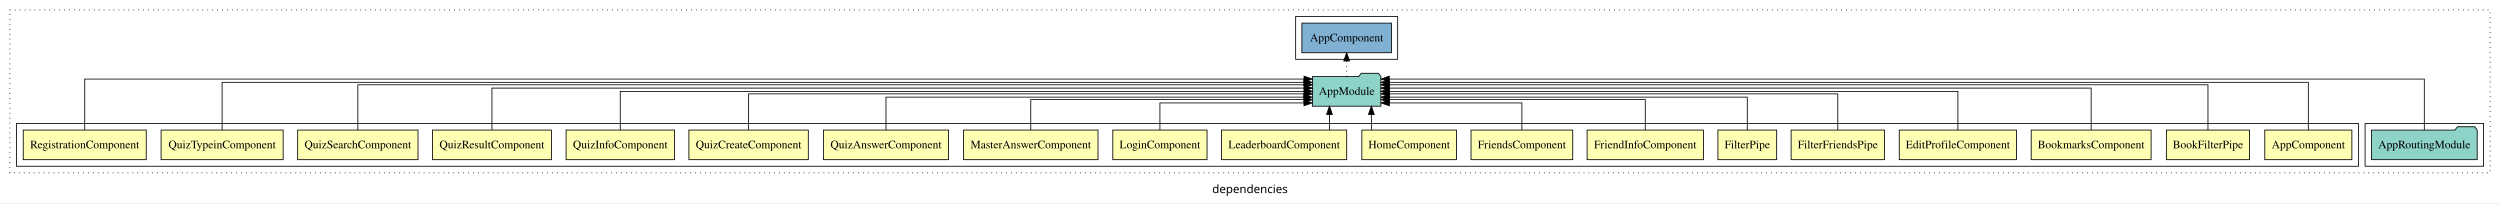
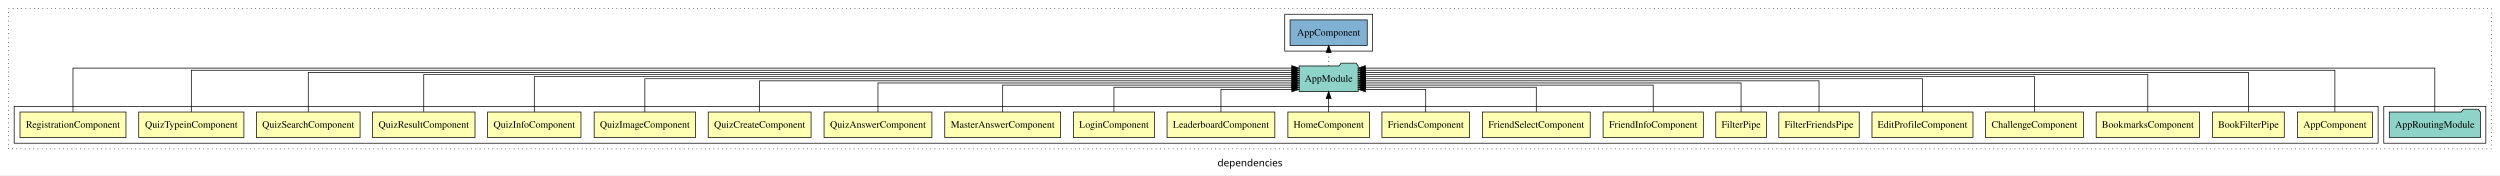
- <svg xmlns="http://www.w3.org/2000/svg" width="3039pt" height="247pt" viewBox="0.00 0.00 3039.00 246.80">
+ <svg xmlns="http://www.w3.org/2000/svg" width="3528pt" height="247pt" viewBox="0.00 0.00 3528.00 246.80">
  <g id="graph0" class="graph" transform="scale(1 1) rotate(0) translate(4 242.8)">
-     <polygon fill="white" stroke="transparent" points="-4,4 -4,-242.8 3035,-242.8 3035,4 -4,4" />
-     <text text-anchor="middle" x="1515.5" y="-8.2" font-family="sans-serif" font-size="14.00">dependencies</text>
+     <polygon fill="white" stroke="transparent" points="-4,4 -4,-242.8 3524,-242.8 3524,4 -4,4" />
+     <text text-anchor="middle" x="1760" y="-8.2" font-family="sans-serif" font-size="14.00">dependencies</text>
    <g id="clust1" class="cluster">
-       <polygon fill="none" stroke="black" stroke-dasharray="1,5" points="8,-32.8 8,-230.8 3023,-230.8 3023,-32.8 8,-32.8" />
-     </g>
-     <g id="clust22" class="cluster">
-       <polygon fill="none" stroke="black" points="2871,-40.8 2871,-92.8 3015,-92.8 3015,-40.8 2871,-40.8" />
-     </g>
-     <g id="clust24" class="cluster">
-       <polygon fill="none" stroke="black" points="1571,-170.8 1571,-222.8 1695,-222.8 1695,-170.8 1571,-170.8" />
+       <polygon fill="none" stroke="black" stroke-dasharray="1,5" points="8,-32.8 8,-230.8 3512,-230.8 3512,-32.8 8,-32.8" />
+     </g>
+     <g id="clust25" class="cluster">
+       <polygon fill="none" stroke="black" points="3360,-40.8 3360,-92.8 3504,-92.8 3504,-40.8 3360,-40.8" />
+     </g>
+     <g id="clust27" class="cluster">
+       <polygon fill="none" stroke="black" points="1809,-170.8 1809,-222.8 1933,-222.8 1933,-170.8 1809,-170.8" />
    </g>
    <g id="clust2" class="cluster">
-       <polygon fill="none" stroke="black" points="16,-40.8 16,-92.8 2863,-92.8 2863,-40.8 16,-40.8" />
+       <polygon fill="none" stroke="black" points="16,-40.8 16,-92.8 3352,-92.8 3352,-40.8 16,-40.8" />
    </g>
    <g id="node1" class="node">
-       <polygon fill="#ffffb3" stroke="black" points="2854.94,-84.8 2749.06,-84.8 2749.06,-48.8 2854.94,-48.8 2854.94,-84.8" />
-       <text text-anchor="middle" x="2802" y="-62.6" font-family="Times,serif" font-size="14.00">AppComponent</text>
-     </g>
-     <g id="node20" class="node">
-       <polygon fill="#8dd3c7" stroke="black" points="1674.66,-149.8 1671.66,-153.8 1650.66,-153.8 1647.66,-149.8 1591.34,-149.8 1591.34,-113.8 1674.66,-113.8 1674.66,-149.8" />
-       <text text-anchor="middle" x="1633" y="-127.6" font-family="Times,serif" font-size="14.00">AppModule</text>
+       <polygon fill="#ffffb3" stroke="black" points="3343.94,-84.8 3238.06,-84.8 3238.06,-48.8 3343.94,-48.8 3343.94,-84.8" />
+       <text text-anchor="middle" x="3291" y="-62.6" font-family="Times,serif" font-size="14.00">AppComponent</text>
+     </g>
+     <g id="node23" class="node">
+       <polygon fill="#8dd3c7" stroke="black" points="1912.66,-149.8 1909.66,-153.8 1888.66,-153.8 1885.66,-149.8 1829.34,-149.8 1829.34,-113.8 1912.66,-113.8 1912.66,-149.8" />
+       <text text-anchor="middle" x="1871" y="-127.6" font-family="Times,serif" font-size="14.00">AppModule</text>
    </g>
    <g id="edge1" class="edge">
-       <path fill="none" stroke="black" d="M2802,-84.81C2802,-107.29 2802,-142.8 2802,-142.8 2802,-142.8 1684.95,-142.8 1684.95,-142.8" />
-       <polygon fill="black" stroke="black" points="1684.95,-139.3 1674.95,-142.8 1684.95,-146.3 1684.95,-139.3" />
+       <path fill="none" stroke="black" d="M3291,-85.05C3291,-107.82 3291,-143.8 3291,-143.8 3291,-143.8 1922.73,-143.8 1922.73,-143.8" />
+       <polygon fill="black" stroke="black" points="1922.73,-140.3 1912.73,-143.8 1922.73,-147.3 1922.73,-140.3" />
    </g>
    <g id="node2" class="node">
-       <polygon fill="#ffffb3" stroke="black" points="2730.56,-84.8 2629.44,-84.8 2629.44,-48.8 2730.56,-48.8 2730.56,-84.8" />
-       <text text-anchor="middle" x="2680" y="-62.6" font-family="Times,serif" font-size="14.00">BookFilterPipe</text>
+       <polygon fill="#ffffb3" stroke="black" points="3219.56,-84.8 3118.44,-84.8 3118.44,-48.8 3219.56,-48.8 3219.56,-84.8" />
+       <text text-anchor="middle" x="3169" y="-62.6" font-family="Times,serif" font-size="14.00">BookFilterPipe</text>
    </g>
    <g id="edge2" class="edge">
-       <path fill="none" stroke="black" d="M2680,-84.84C2680,-106.46 2680,-139.8 2680,-139.8 2680,-139.8 1684.69,-139.8 1684.69,-139.8" />
-       <polygon fill="black" stroke="black" points="1684.69,-136.3 1674.69,-139.8 1684.69,-143.3 1684.69,-136.3" />
+       <path fill="none" stroke="black" d="M3169,-85.09C3169,-107.01 3169,-140.8 3169,-140.8 3169,-140.8 1922.72,-140.8 1922.72,-140.8" />
+       <polygon fill="black" stroke="black" points="1922.72,-137.3 1912.72,-140.8 1922.72,-144.3 1922.72,-137.3" />
    </g>
    <g id="node3" class="node">
-       <polygon fill="#ffffb3" stroke="black" points="2610.88,-84.8 2465.12,-84.8 2465.12,-48.8 2610.88,-48.8 2610.88,-84.8" />
-       <text text-anchor="middle" x="2538" y="-62.6" font-family="Times,serif" font-size="14.00">BookmarksComponent</text>
+       <polygon fill="#ffffb3" stroke="black" points="3099.88,-84.8 2954.12,-84.8 2954.12,-48.8 3099.88,-48.8 3099.88,-84.8" />
+       <text text-anchor="middle" x="3027" y="-62.6" font-family="Times,serif" font-size="14.00">BookmarksComponent</text>
    </g>
    <g id="edge3" class="edge">
-       <path fill="none" stroke="black" d="M2538,-84.93C2538,-105.37 2538,-135.8 2538,-135.8 2538,-135.8 1684.83,-135.8 1684.83,-135.8" />
-       <polygon fill="black" stroke="black" points="1684.84,-132.3 1674.83,-135.8 1684.83,-139.3 1684.84,-132.3" />
+       <path fill="none" stroke="black" d="M3027,-85.08C3027,-106.12 3027,-137.8 3027,-137.8 3027,-137.8 1922.83,-137.8 1922.83,-137.8" />
+       <polygon fill="black" stroke="black" points="1922.83,-134.3 1912.83,-137.8 1922.83,-141.3 1922.83,-134.3" />
    </g>
    <g id="node4" class="node">
-       <polygon fill="#ffffb3" stroke="black" points="2447.27,-84.8 2304.73,-84.8 2304.73,-48.8 2447.27,-48.8 2447.27,-84.8" />
-       <text text-anchor="middle" x="2376" y="-62.6" font-family="Times,serif" font-size="14.00">EditProfileComponent</text>
+       <polygon fill="#ffffb3" stroke="black" points="2936.09,-84.8 2797.91,-84.8 2797.91,-48.8 2936.09,-48.8 2936.09,-84.8" />
+       <text text-anchor="middle" x="2867" y="-62.6" font-family="Times,serif" font-size="14.00">ChallengeComponent</text>
    </g>
    <g id="edge4" class="edge">
-       <path fill="none" stroke="black" d="M2376,-84.91C2376,-104.14 2376,-131.8 2376,-131.8 2376,-131.8 1684.81,-131.8 1684.81,-131.8" />
-       <polygon fill="black" stroke="black" points="1684.81,-128.3 1674.81,-131.8 1684.81,-135.3 1684.81,-128.3" />
+       <path fill="none" stroke="black" d="M2867,-85.02C2867,-105.17 2867,-134.8 2867,-134.8 2867,-134.8 1922.84,-134.8 1922.84,-134.8" />
+       <polygon fill="black" stroke="black" points="1922.84,-131.3 1912.84,-134.8 1922.84,-138.3 1922.84,-131.3" />
    </g>
    <g id="node5" class="node">
-       <polygon fill="#ffffb3" stroke="black" points="2286.72,-84.8 2173.28,-84.8 2173.28,-48.8 2286.72,-48.8 2286.72,-84.8" />
-       <text text-anchor="middle" x="2230" y="-62.6" font-family="Times,serif" font-size="14.00">FilterFriendsPipe</text>
+       <polygon fill="#ffffb3" stroke="black" points="2780.27,-84.8 2637.73,-84.8 2637.73,-48.8 2780.27,-48.8 2780.27,-84.8" />
+       <text text-anchor="middle" x="2709" y="-62.6" font-family="Times,serif" font-size="14.00">EditProfileComponent</text>
    </g>
    <g id="edge5" class="edge">
-       <path fill="none" stroke="black" d="M2230,-85.07C2230,-103.36 2230,-128.8 2230,-128.8 2230,-128.8 1684.98,-128.8 1684.98,-128.8" />
-       <polygon fill="black" stroke="black" points="1684.98,-125.3 1674.98,-128.8 1684.98,-132.3 1684.98,-125.3" />
+       <path fill="none" stroke="black" d="M2709,-84.91C2709,-104.14 2709,-131.8 2709,-131.8 2709,-131.8 1922.84,-131.8 1922.84,-131.8" />
+       <polygon fill="black" stroke="black" points="1922.84,-128.3 1912.84,-131.8 1922.84,-135.3 1922.84,-128.3" />
    </g>
    <g id="node6" class="node">
-       <polygon fill="#ffffb3" stroke="black" points="2155.72,-84.8 2084.28,-84.8 2084.28,-48.8 2155.72,-48.8 2155.72,-84.8" />
-       <text text-anchor="middle" x="2120" y="-62.6" font-family="Times,serif" font-size="14.00">FilterPipe</text>
+       <polygon fill="#ffffb3" stroke="black" points="2619.72,-84.8 2506.28,-84.8 2506.28,-48.8 2619.72,-48.8 2619.72,-84.8" />
+       <text text-anchor="middle" x="2563" y="-62.6" font-family="Times,serif" font-size="14.00">FilterFriendsPipe</text>
    </g>
    <g id="edge6" class="edge">
-       <path fill="none" stroke="black" d="M2120,-84.83C2120,-101.86 2120,-124.8 2120,-124.8 2120,-124.8 1684.94,-124.8 1684.94,-124.8" />
-       <polygon fill="black" stroke="black" points="1684.94,-121.3 1674.94,-124.8 1684.94,-128.3 1684.94,-121.3" />
+       <path fill="none" stroke="black" d="M2563,-85.07C2563,-103.36 2563,-128.8 2563,-128.8 2563,-128.8 1922.73,-128.8 1922.73,-128.8" />
+       <polygon fill="black" stroke="black" points="1922.73,-125.3 1912.73,-128.8 1922.73,-132.3 1922.73,-125.3" />
    </g>
    <g id="node7" class="node">
-       <polygon fill="#ffffb3" stroke="black" points="2066.71,-84.8 1925.29,-84.8 1925.29,-48.8 2066.71,-48.8 2066.71,-84.8" />
-       <text text-anchor="middle" x="1996" y="-62.6" font-family="Times,serif" font-size="14.00">FriendInfoComponent</text>
+       <polygon fill="#ffffb3" stroke="black" points="2488.72,-84.8 2417.28,-84.8 2417.28,-48.8 2488.72,-48.8 2488.72,-84.8" />
+       <text text-anchor="middle" x="2453" y="-62.6" font-family="Times,serif" font-size="14.00">FilterPipe</text>
    </g>
    <g id="edge7" class="edge">
-       <path fill="none" stroke="black" d="M1996,-84.81C1996,-100.85 1996,-121.8 1996,-121.8 1996,-121.8 1685,-121.8 1685,-121.8" />
-       <polygon fill="black" stroke="black" points="1685,-118.3 1675,-121.8 1685,-125.3 1685,-118.3" />
+       <path fill="none" stroke="black" d="M2453,-84.82C2453,-102.17 2453,-125.8 2453,-125.8 2453,-125.8 1922.86,-125.8 1922.86,-125.8" />
+       <polygon fill="black" stroke="black" points="1922.86,-122.3 1912.86,-125.8 1922.86,-129.3 1922.86,-122.3" />
    </g>
    <g id="node8" class="node">
-       <polygon fill="#ffffb3" stroke="black" points="1907.83,-84.8 1784.17,-84.8 1784.17,-48.8 1907.83,-48.8 1907.83,-84.8" />
-       <text text-anchor="middle" x="1846" y="-62.6" font-family="Times,serif" font-size="14.00">FriendsComponent</text>
+       <polygon fill="#ffffb3" stroke="black" points="2399.71,-84.8 2258.29,-84.8 2258.29,-48.8 2399.71,-48.8 2399.71,-84.8" />
+       <text text-anchor="middle" x="2329" y="-62.6" font-family="Times,serif" font-size="14.00">FriendInfoComponent</text>
    </g>
    <g id="edge8" class="edge">
-       <path fill="none" stroke="black" d="M1846,-84.92C1846,-99.58 1846,-117.8 1846,-117.8 1846,-117.8 1684.83,-117.8 1684.83,-117.8" />
-       <polygon fill="black" stroke="black" points="1684.83,-114.3 1674.83,-117.8 1684.83,-121.3 1684.83,-114.3" />
+       <path fill="none" stroke="black" d="M2329,-84.83C2329,-101.2 2329,-122.8 2329,-122.8 2329,-122.8 1922.86,-122.8 1922.86,-122.8" />
+       <polygon fill="black" stroke="black" points="1922.86,-119.3 1912.86,-122.8 1922.86,-126.3 1922.86,-119.3" />
    </g>
    <g id="node9" class="node">
-       <polygon fill="#ffffb3" stroke="black" points="1766.55,-84.8 1651.45,-84.8 1651.45,-48.8 1766.55,-48.8 1766.55,-84.8" />
-       <text text-anchor="middle" x="1709" y="-62.6" font-family="Times,serif" font-size="14.00">HomeComponent</text>
+       <polygon fill="#ffffb3" stroke="black" points="2240.09,-84.8 2087.91,-84.8 2087.91,-48.8 2240.09,-48.8 2240.09,-84.8" />
+       <text text-anchor="middle" x="2164" y="-62.6" font-family="Times,serif" font-size="14.00">FriendSelectComponent</text>
    </g>
    <g id="edge9" class="edge">
-       <path fill="none" stroke="black" d="M1663.03,-84.91C1663.03,-84.91 1663.03,-103.79 1663.03,-103.79" />
-       <polygon fill="black" stroke="black" points="1659.53,-103.79 1663.03,-113.79 1666.53,-103.79 1659.53,-103.79" />
+       <path fill="none" stroke="black" d="M2164,-85.04C2164,-100.37 2164,-119.8 2164,-119.8 2164,-119.8 1922.67,-119.8 1922.67,-119.8" />
+       <polygon fill="black" stroke="black" points="1922.67,-116.3 1912.67,-119.8 1922.67,-123.3 1922.67,-116.3" />
    </g>
    <g id="node10" class="node">
-       <polygon fill="#ffffb3" stroke="black" points="1633.06,-84.8 1480.94,-84.8 1480.94,-48.8 1633.06,-48.8 1633.06,-84.8" />
-       <text text-anchor="middle" x="1557" y="-62.6" font-family="Times,serif" font-size="14.00">LeaderboardComponent</text>
+       <polygon fill="#ffffb3" stroke="black" points="2069.83,-84.8 1946.17,-84.8 1946.17,-48.8 2069.83,-48.8 2069.83,-84.8" />
+       <text text-anchor="middle" x="2008" y="-62.6" font-family="Times,serif" font-size="14.00">FriendsComponent</text>
    </g>
    <g id="edge10" class="edge">
-       <path fill="none" stroke="black" d="M1612.1,-84.91C1612.1,-84.91 1612.1,-103.79 1612.1,-103.79" />
-       <polygon fill="black" stroke="black" points="1608.6,-103.79 1612.1,-113.79 1615.6,-103.79 1608.6,-103.79" />
+       <path fill="none" stroke="black" d="M2008,-84.85C2008,-99.17 2008,-116.8 2008,-116.8 2008,-116.8 1922.85,-116.8 1922.85,-116.8" />
+       <polygon fill="black" stroke="black" points="1922.85,-113.3 1912.85,-116.8 1922.85,-120.3 1922.85,-113.3" />
    </g>
    <g id="node11" class="node">
-       <polygon fill="#ffffb3" stroke="black" points="1463.27,-84.8 1348.73,-84.8 1348.73,-48.8 1463.27,-48.8 1463.27,-84.8" />
-       <text text-anchor="middle" x="1406" y="-62.6" font-family="Times,serif" font-size="14.00">LoginComponent</text>
+       <polygon fill="#ffffb3" stroke="black" points="1928.55,-84.8 1813.45,-84.8 1813.45,-48.8 1928.55,-48.8 1928.55,-84.8" />
+       <text text-anchor="middle" x="1871" y="-62.6" font-family="Times,serif" font-size="14.00">HomeComponent</text>
    </g>
    <g id="edge11" class="edge">
-       <path fill="none" stroke="black" d="M1406,-84.92C1406,-99.58 1406,-117.8 1406,-117.8 1406,-117.8 1581.1,-117.8 1581.1,-117.8" />
-       <polygon fill="black" stroke="black" points="1581.1,-121.3 1591.1,-117.8 1581.1,-114.3 1581.1,-121.3" />
+       <path fill="none" stroke="black" d="M1871,-84.91C1871,-84.91 1871,-103.79 1871,-103.79" />
+       <polygon fill="black" stroke="black" points="1867.5,-103.79 1871,-113.79 1874.5,-103.79 1867.5,-103.79" />
    </g>
    <g id="node12" class="node">
-       <polygon fill="#ffffb3" stroke="black" points="1330.75,-84.8 1167.25,-84.8 1167.25,-48.8 1330.75,-48.8 1330.75,-84.8" />
-       <text text-anchor="middle" x="1249" y="-62.6" font-family="Times,serif" font-size="14.00">MasterAnswerComponent</text>
+       <polygon fill="#ffffb3" stroke="black" points="1795.06,-84.8 1642.94,-84.8 1642.94,-48.8 1795.06,-48.8 1795.06,-84.8" />
+       <text text-anchor="middle" x="1719" y="-62.6" font-family="Times,serif" font-size="14.00">LeaderboardComponent</text>
    </g>
    <g id="edge12" class="edge">
-       <path fill="none" stroke="black" d="M1249,-84.81C1249,-100.85 1249,-121.8 1249,-121.8 1249,-121.8 1581.17,-121.8 1581.17,-121.8" />
-       <polygon fill="black" stroke="black" points="1581.17,-125.3 1591.17,-121.8 1581.17,-118.3 1581.17,-125.3" />
+       <path fill="none" stroke="black" d="M1719,-84.85C1719,-99.17 1719,-116.8 1719,-116.8 1719,-116.8 1819.06,-116.8 1819.06,-116.8" />
+       <polygon fill="black" stroke="black" points="1819.06,-120.3 1829.06,-116.8 1819.06,-113.3 1819.06,-120.3" />
    </g>
    <g id="node13" class="node">
-       <polygon fill="#ffffb3" stroke="black" points="1149.09,-84.8 996.91,-84.8 996.91,-48.8 1149.09,-48.8 1149.09,-84.8" />
-       <text text-anchor="middle" x="1073" y="-62.6" font-family="Times,serif" font-size="14.00">QuizAnswerComponent</text>
+       <polygon fill="#ffffb3" stroke="black" points="1625.27,-84.8 1510.73,-84.8 1510.73,-48.8 1625.27,-48.8 1625.27,-84.8" />
+       <text text-anchor="middle" x="1568" y="-62.6" font-family="Times,serif" font-size="14.00">LoginComponent</text>
    </g>
    <g id="edge13" class="edge">
-       <path fill="none" stroke="black" d="M1073,-84.83C1073,-101.86 1073,-124.8 1073,-124.8 1073,-124.8 1580.91,-124.8 1580.91,-124.8" />
-       <polygon fill="black" stroke="black" points="1580.91,-128.3 1590.91,-124.8 1580.91,-121.3 1580.91,-128.3" />
+       <path fill="none" stroke="black" d="M1568,-85.04C1568,-100.37 1568,-119.8 1568,-119.8 1568,-119.8 1819.19,-119.8 1819.19,-119.8" />
+       <polygon fill="black" stroke="black" points="1819.19,-123.3 1829.19,-119.8 1819.19,-116.3 1819.19,-123.3" />
    </g>
    <g id="node14" class="node">
-       <polygon fill="#ffffb3" stroke="black" points="978.58,-84.8 833.42,-84.8 833.42,-48.8 978.58,-48.8 978.58,-84.8" />
-       <text text-anchor="middle" x="906" y="-62.6" font-family="Times,serif" font-size="14.00">QuizCreateComponent</text>
+       <polygon fill="#ffffb3" stroke="black" points="1492.75,-84.8 1329.25,-84.8 1329.25,-48.8 1492.75,-48.8 1492.75,-84.8" />
+       <text text-anchor="middle" x="1411" y="-62.6" font-family="Times,serif" font-size="14.00">MasterAnswerComponent</text>
    </g>
    <g id="edge14" class="edge">
-       <path fill="none" stroke="black" d="M906,-85.07C906,-103.36 906,-128.8 906,-128.8 906,-128.8 1581.3,-128.8 1581.3,-128.8" />
-       <polygon fill="black" stroke="black" points="1581.3,-132.3 1591.3,-128.8 1581.3,-125.3 1581.3,-132.3" />
+       <path fill="none" stroke="black" d="M1411,-84.83C1411,-101.2 1411,-122.8 1411,-122.8 1411,-122.8 1818.96,-122.8 1818.96,-122.8" />
+       <polygon fill="black" stroke="black" points="1818.96,-126.3 1828.96,-122.8 1818.96,-119.3 1818.96,-126.3" />
    </g>
    <g id="node15" class="node">
+       <polygon fill="#ffffb3" stroke="black" points="1311.09,-84.8 1158.91,-84.8 1158.91,-48.8 1311.09,-48.8 1311.09,-84.8" />
+       <text text-anchor="middle" x="1235" y="-62.6" font-family="Times,serif" font-size="14.00">QuizAnswerComponent</text>
+     </g>
+     <g id="edge15" class="edge">
+       <path fill="none" stroke="black" d="M1235,-84.82C1235,-102.17 1235,-125.8 1235,-125.8 1235,-125.8 1819.27,-125.8 1819.27,-125.8" />
+       <polygon fill="black" stroke="black" points="1819.27,-129.3 1829.27,-125.8 1819.27,-122.3 1819.27,-129.3" />
+     </g>
+     <g id="node16" class="node">
+       <polygon fill="#ffffb3" stroke="black" points="1140.58,-84.8 995.42,-84.8 995.42,-48.8 1140.58,-48.8 1140.58,-84.8" />
+       <text text-anchor="middle" x="1068" y="-62.6" font-family="Times,serif" font-size="14.00">QuizCreateComponent</text>
+     </g>
+     <g id="edge16" class="edge">
+       <path fill="none" stroke="black" d="M1068,-85.07C1068,-103.36 1068,-128.8 1068,-128.8 1068,-128.8 1819.24,-128.8 1819.24,-128.8" />
+       <polygon fill="black" stroke="black" points="1819.24,-132.3 1829.24,-128.8 1819.24,-125.3 1819.24,-132.3" />
+     </g>
+     <g id="node17" class="node">
+       <polygon fill="#ffffb3" stroke="black" points="977.53,-84.8 834.47,-84.8 834.47,-48.8 977.53,-48.8 977.53,-84.8" />
+       <text text-anchor="middle" x="906" y="-62.6" font-family="Times,serif" font-size="14.00">QuizImageComponent</text>
+     </g>
+     <g id="edge17" class="edge">
+       <path fill="none" stroke="black" d="M906,-84.91C906,-104.14 906,-131.8 906,-131.8 906,-131.8 1819.23,-131.8 1819.23,-131.8" />
+       <polygon fill="black" stroke="black" points="1819.23,-135.3 1829.23,-131.8 1819.23,-128.3 1819.23,-135.3" />
+     </g>
+     <g id="node18" class="node">
      <polygon fill="#ffffb3" stroke="black" points="815.87,-84.8 684.13,-84.8 684.13,-48.8 815.87,-48.8 815.87,-84.8" />
      <text text-anchor="middle" x="750" y="-62.6" font-family="Times,serif" font-size="14.00">QuizInfoComponent</text>
    </g>
-     <g id="edge15" class="edge">
-       <path fill="none" stroke="black" d="M750,-84.91C750,-104.14 750,-131.8 750,-131.8 750,-131.8 1581.3,-131.8 1581.3,-131.8" />
-       <polygon fill="black" stroke="black" points="1581.3,-135.3 1591.3,-131.8 1581.3,-128.3 1581.3,-135.3" />
-     </g>
-     <g id="node16" class="node">
+     <g id="edge18" class="edge">
+       <path fill="none" stroke="black" d="M750,-85.02C750,-105.17 750,-134.8 750,-134.8 750,-134.8 1819.1,-134.8 1819.1,-134.8" />
+       <polygon fill="black" stroke="black" points="1819.1,-138.3 1829.1,-134.8 1819.1,-131.3 1819.1,-138.3" />
+     </g>
+     <g id="node19" class="node">
      <polygon fill="#ffffb3" stroke="black" points="666.32,-84.8 521.68,-84.8 521.68,-48.8 666.32,-48.8 666.32,-84.8" />
      <text text-anchor="middle" x="594" y="-62.6" font-family="Times,serif" font-size="14.00">QuizResultComponent</text>
    </g>
-     <g id="edge16" class="edge">
-       <path fill="none" stroke="black" d="M594,-84.93C594,-105.37 594,-135.8 594,-135.8 594,-135.8 1581.31,-135.8 1581.31,-135.8" />
-       <polygon fill="black" stroke="black" points="1581.31,-139.3 1591.31,-135.8 1581.31,-132.3 1581.31,-139.3" />
-     </g>
-     <g id="node17" class="node">
+     <g id="edge19" class="edge">
+       <path fill="none" stroke="black" d="M594,-85.08C594,-106.12 594,-137.8 594,-137.8 594,-137.8 1819.24,-137.8 1819.24,-137.8" />
+       <polygon fill="black" stroke="black" points="1819.24,-141.3 1829.24,-137.8 1819.24,-134.3 1819.24,-141.3" />
+     </g>
+     <g id="node20" class="node">
      <polygon fill="#ffffb3" stroke="black" points="504.14,-84.8 357.86,-84.8 357.86,-48.8 504.14,-48.8 504.14,-84.8" />
      <text text-anchor="middle" x="431" y="-62.6" font-family="Times,serif" font-size="14.00">QuizSearchComponent</text>
    </g>
-     <g id="edge17" class="edge">
-       <path fill="none" stroke="black" d="M431,-84.84C431,-106.46 431,-139.8 431,-139.8 431,-139.8 1581.28,-139.8 1581.28,-139.8" />
-       <polygon fill="black" stroke="black" points="1581.28,-143.3 1591.28,-139.8 1581.28,-136.3 1581.28,-143.3" />
-     </g>
-     <g id="node18" class="node">
+     <g id="edge20" class="edge">
+       <path fill="none" stroke="black" d="M431,-85.09C431,-107.01 431,-140.8 431,-140.8 431,-140.8 1819.07,-140.8 1819.07,-140.8" />
+       <polygon fill="black" stroke="black" points="1819.07,-144.3 1829.07,-140.8 1819.07,-137.3 1819.07,-144.3" />
+     </g>
+     <g id="node21" class="node">
      <polygon fill="#ffffb3" stroke="black" points="340.2,-84.8 191.8,-84.8 191.8,-48.8 340.2,-48.8 340.2,-84.8" />
      <text text-anchor="middle" x="266" y="-62.6" font-family="Times,serif" font-size="14.00">QuizTypeinComponent</text>
    </g>
-     <g id="edge18" class="edge">
-       <path fill="none" stroke="black" d="M266,-84.81C266,-107.29 266,-142.8 266,-142.8 266,-142.8 1580.97,-142.8 1580.97,-142.8" />
-       <polygon fill="black" stroke="black" points="1580.97,-146.3 1590.97,-142.8 1580.97,-139.3 1580.97,-146.3" />
-     </g>
-     <g id="node19" class="node">
+     <g id="edge21" class="edge">
+       <path fill="none" stroke="black" d="M266,-85.05C266,-107.82 266,-143.8 266,-143.8 266,-143.8 1819.3,-143.8 1819.3,-143.8" />
+       <polygon fill="black" stroke="black" points="1819.3,-147.3 1829.3,-143.8 1819.3,-140.3 1819.3,-147.3" />
+     </g>
+     <g id="node22" class="node">
      <polygon fill="#ffffb3" stroke="black" points="173.77,-84.8 24.23,-84.8 24.23,-48.8 173.77,-48.8 173.77,-84.8" />
      <text text-anchor="middle" x="99" y="-62.6" font-family="Times,serif" font-size="14.00">RegistrationComponent</text>
    </g>
-     <g id="edge19" class="edge">
-       <path fill="none" stroke="black" d="M99,-84.95C99,-108.56 99,-146.8 99,-146.8 99,-146.8 1581.17,-146.8 1581.17,-146.8" />
-       <polygon fill="black" stroke="black" points="1581.17,-150.3 1591.17,-146.8 1581.17,-143.3 1581.17,-150.3" />
-     </g>
-     <g id="node22" class="node">
-       <polygon fill="#80b1d3" stroke="black" points="1687.44,-214.8 1578.56,-214.8 1578.56,-178.8 1687.44,-178.8 1687.44,-214.8" />
-       <text text-anchor="middle" x="1633" y="-192.6" font-family="Times,serif" font-size="14.00">AppComponent </text>
-     </g>
-     <g id="edge21" class="edge">
-       <path fill="none" stroke="black" stroke-dasharray="1,5" d="M1633,-149.91C1633,-149.91 1633,-168.79 1633,-168.79" />
-       <polygon fill="black" stroke="black" points="1629.5,-168.79 1633,-178.79 1636.5,-168.79 1629.5,-168.79" />
-     </g>
-     <g id="node21" class="node">
-       <polygon fill="#8dd3c7" stroke="black" points="3007.28,-84.8 3004.28,-88.8 2983.28,-88.8 2980.28,-84.8 2878.72,-84.8 2878.72,-48.8 3007.28,-48.8 3007.28,-84.8" />
-       <text text-anchor="middle" x="2943" y="-62.6" font-family="Times,serif" font-size="14.00">AppRoutingModule</text>
-     </g>
-     <g id="edge20" class="edge">
-       <path fill="none" stroke="black" d="M2943,-84.95C2943,-108.56 2943,-146.8 2943,-146.8 2943,-146.8 1684.74,-146.8 1684.74,-146.8" />
-       <polygon fill="black" stroke="black" points="1684.74,-143.3 1674.74,-146.8 1684.74,-150.3 1684.74,-143.3" />
+     <g id="edge22" class="edge">
+       <path fill="none" stroke="black" d="M99,-84.95C99,-108.56 99,-146.8 99,-146.8 99,-146.8 1818.95,-146.8 1818.95,-146.8" />
+       <polygon fill="black" stroke="black" points="1818.95,-150.3 1828.95,-146.8 1818.95,-143.3 1818.95,-150.3" />
+     </g>
+     <g id="node25" class="node">
+       <polygon fill="#80b1d3" stroke="black" points="1925.44,-214.8 1816.56,-214.8 1816.56,-178.8 1925.44,-178.8 1925.44,-214.8" />
+       <text text-anchor="middle" x="1871" y="-192.6" font-family="Times,serif" font-size="14.00">AppComponent </text>
+     </g>
+     <g id="edge24" class="edge">
+       <path fill="none" stroke="black" stroke-dasharray="1,5" d="M1871,-149.91C1871,-149.91 1871,-168.79 1871,-168.79" />
+       <polygon fill="black" stroke="black" points="1867.5,-168.79 1871,-178.79 1874.5,-168.79 1867.5,-168.79" />
+     </g>
+     <g id="node24" class="node">
+       <polygon fill="#8dd3c7" stroke="black" points="3496.28,-84.8 3493.28,-88.8 3472.28,-88.8 3469.28,-84.8 3367.72,-84.8 3367.72,-48.8 3496.28,-48.8 3496.28,-84.8" />
+       <text text-anchor="middle" x="3432" y="-62.6" font-family="Times,serif" font-size="14.00">AppRoutingModule</text>
+     </g>
+     <g id="edge23" class="edge">
+       <path fill="none" stroke="black" d="M3432,-84.95C3432,-108.56 3432,-146.8 3432,-146.8 3432,-146.8 1922.75,-146.8 1922.75,-146.8" />
+       <polygon fill="black" stroke="black" points="1922.75,-143.3 1912.75,-146.8 1922.75,-150.3 1922.75,-143.3" />
    </g>
  </g>
</svg>
